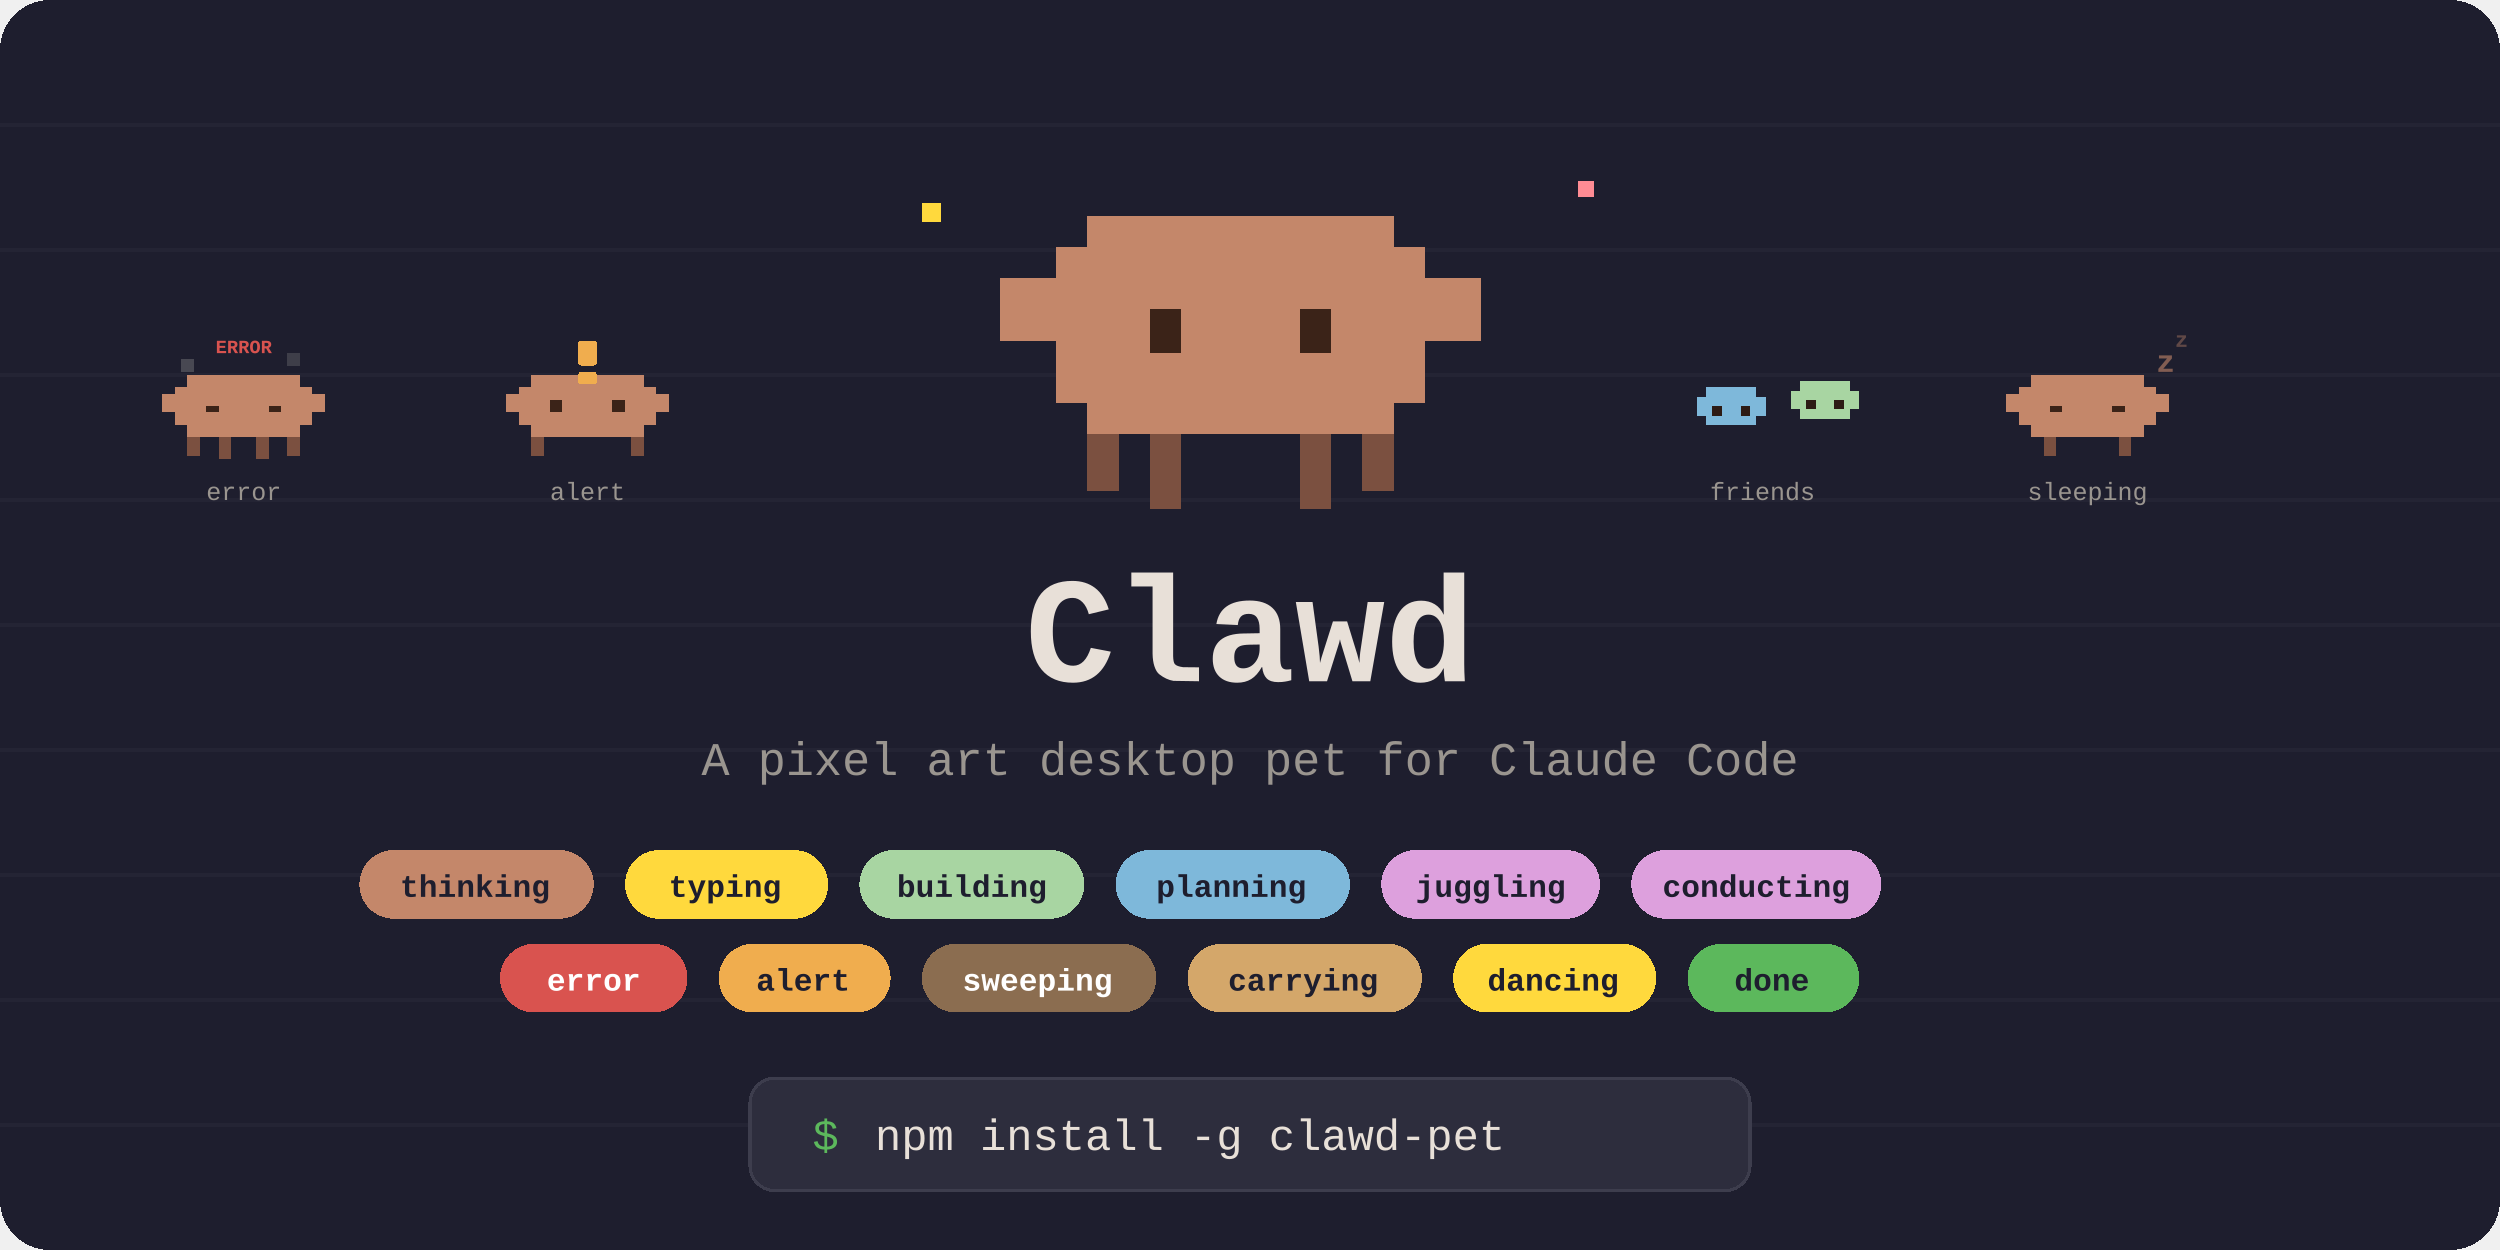
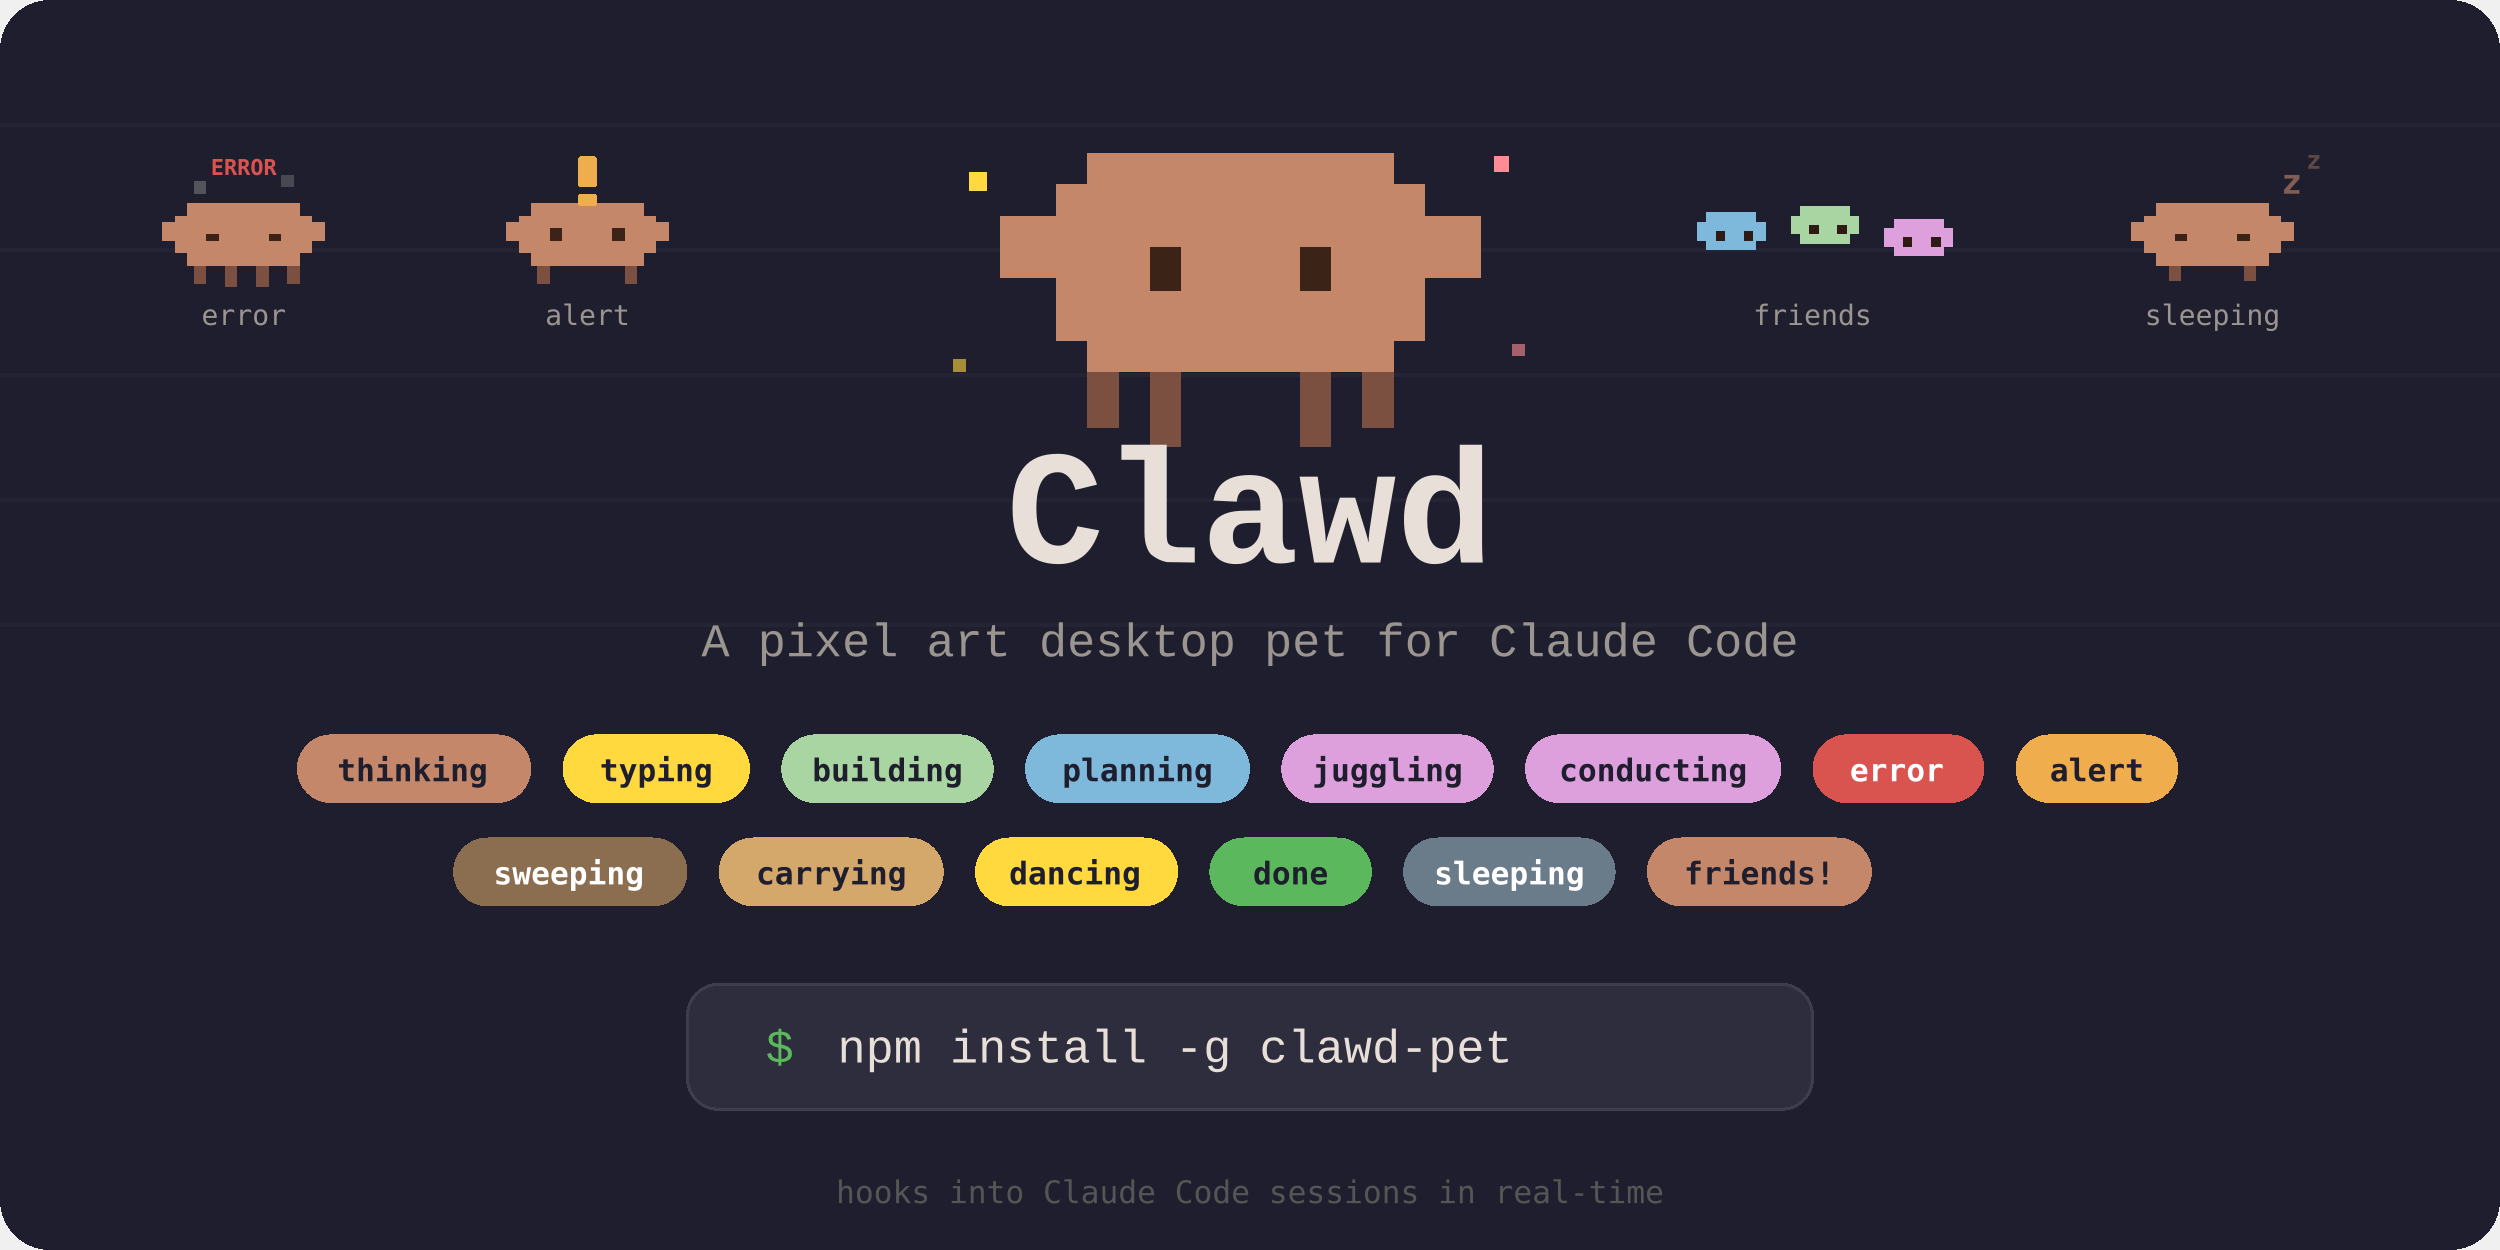
<svg xmlns="http://www.w3.org/2000/svg" width="800" height="400" viewBox="0 0 800 400" shape-rendering="crispEdges">
-   <defs>
-     <style>
-       @keyframes float { 0%,100%{transform:translateY(0)} 50%{transform:translateY(-8px)} }
-       @keyframes blink { 0%,42%,46%,100%{height:14px} 44%{height:3px} }
-       @keyframes sparkle1 { 0%,100%{opacity:0.3} 50%{opacity:0.9} }
-       @keyframes sparkle2 { 0%,100%{opacity:0.7} 50%{opacity:0.2} }
-       @keyframes zzz1 { 0%,100%{opacity:0.6;transform:translate(0,0)} 50%{opacity:0.3;transform:translate(2px,-4px)} }
-       @keyframes zzz2 { 0%,100%{opacity:0.4;transform:translate(0,0)} 50%{opacity:0.2;transform:translate(3px,-5px)} }
-       @keyframes shake { 0%,100%{transform:translateX(0)} 25%{transform:translateX(-3px)} 75%{transform:translateX(3px)} }
-       @keyframes bob { 0%,100%{transform:translateY(0)} 50%{transform:translateY(-3px)} }
-       @keyframes alertJump { 0%,100%{transform:translateY(0)} 40%{transform:translateY(-8px)} }
-       .title { font-family: 'SF Mono','Courier New',monospace; font-weight: bold; fill: #e8e0d8; }
-       .subtitle { font-family: 'SF Mono','Courier New',monospace; fill: #9a958f; }
-       .badge { font-family: 'SF Mono','Courier New',monospace; font-size: 10px; fill: #1E1E2E; font-weight: bold; }
-       .label { font-family: 'SF Mono','Courier New',monospace; font-size: 8px; fill: #9a958f; }
-     </style>
-   </defs>
  <rect width="800" height="400" fill="#1E1E2E" rx="16" />
  <g opacity="0.03">
    <line x1="0" y1="40" x2="800" y2="40" stroke="#fff" />
    <line x1="0" y1="80" x2="800" y2="80" stroke="#fff" />
    <line x1="0" y1="120" x2="800" y2="120" stroke="#fff" />
    <line x1="0" y1="160" x2="800" y2="160" stroke="#fff" />
    <line x1="0" y1="200" x2="800" y2="200" stroke="#fff" />
-     <line x1="0" y1="240" x2="800" y2="240" stroke="#fff" />
-     <line x1="0" y1="280" x2="800" y2="280" stroke="#fff" />
-     <line x1="0" y1="320" x2="800" y2="320" stroke="#fff" />
-     <line x1="0" y1="360" x2="800" y2="360" stroke="#fff" />
  </g>
-   <g transform="translate(320, 55)" style="animation:float 3s ease-in-out infinite">
-     <rect x="28" y="14" width="98" height="10" fill="#C4876A" />
-     <rect x="18" y="24" width="118" height="10" fill="#C4876A" />
-     <rect x="18" y="34" width="118" height="10" fill="#C4876A" />
-     <rect x="18" y="44" width="118" height="10" fill="#C4876A" />
-     <rect x="18" y="54" width="118" height="10" fill="#C4876A" />
-     <rect x="18" y="64" width="118" height="10" fill="#C4876A" />
-     <rect x="28" y="74" width="98" height="10" fill="#C4876A" />
-     <rect x="0" y="34" width="18" height="10" fill="#C4876A" />
-     <rect x="0" y="44" width="18" height="10" fill="#C4876A" />
-     <rect x="136" y="34" width="18" height="10" fill="#C4876A" />
-     <rect x="136" y="44" width="18" height="10" fill="#C4876A" />
-     <rect x="48" y="44" width="10" height="14" fill="#3B2318" style="animation:blink 4s ease-in-out infinite" />
-     <rect x="96" y="44" width="10" height="14" fill="#3B2318" style="animation:blink 4s ease-in-out infinite;animation-delay:0.1s" />
-     <rect x="28" y="84" width="10" height="18" fill="#7B5040" />
-     <rect x="48" y="84" width="10" height="24" fill="#7B5040" />
-     <rect x="96" y="84" width="10" height="24" fill="#7B5040" />
-     <rect x="116" y="84" width="10" height="18" fill="#7B5040" />
+   <rect x="348" y="49" width="98" height="10" fill="#C4876A" />
+   <rect x="338" y="59" width="118" height="10" fill="#C4876A" />
+   <rect x="338" y="69" width="118" height="10" fill="#C4876A" />
+   <rect x="338" y="79" width="118" height="10" fill="#C4876A" />
+   <rect x="338" y="89" width="118" height="10" fill="#C4876A" />
+   <rect x="338" y="99" width="118" height="10" fill="#C4876A" />
+   <rect x="348" y="109" width="98" height="10" fill="#C4876A" />
+   <rect x="320" y="69" width="18" height="10" fill="#C4876A" />
+   <rect x="320" y="79" width="18" height="10" fill="#C4876A" />
+   <rect x="456" y="69" width="18" height="10" fill="#C4876A" />
+   <rect x="456" y="79" width="18" height="10" fill="#C4876A" />
+   <rect x="368" y="79" width="10" height="14" fill="#3B2318" />
+   <rect x="416" y="79" width="10" height="14" fill="#3B2318" />
+   <rect x="348" y="119" width="10" height="18" fill="#7B5040" />
+   <rect x="368" y="119" width="10" height="24" fill="#7B5040" />
+   <rect x="416" y="119" width="10" height="24" fill="#7B5040" />
+   <rect x="436" y="119" width="10" height="18" fill="#7B5040" />
+   <rect x="310" y="55" width="6" height="6" fill="#FFD93D" />
+   <rect x="478" y="50" width="5" height="5" fill="#FF8C94" />
+   <rect x="305" y="115" width="4" height="4" fill="#FFD93D" opacity="0.6" />
+   <rect x="484" y="110" width="4" height="4" fill="#FF8C94" opacity="0.6" />
+   <rect x="60" y="65" width="36" height="4" fill="#C4876A" />
+   <rect x="56" y="69" width="44" height="4" fill="#C4876A" />
+   <rect x="56" y="73" width="44" height="4" fill="#C4876A" />
+   <rect x="56" y="77" width="44" height="4" fill="#C4876A" />
+   <rect x="60" y="81" width="36" height="4" fill="#C4876A" />
+   <rect x="52" y="71" width="4" height="6" fill="#C4876A" />
+   <rect x="100" y="71" width="4" height="6" fill="#C4876A" />
+   <rect x="66" y="75" width="4" height="2" fill="#3B2318" />
+   <rect x="86" y="75" width="4" height="2" fill="#3B2318" />
+   <rect x="62" y="85" width="4" height="6" fill="#7B5040" />
+   <rect x="72" y="85" width="4" height="7" fill="#7B5040" />
+   <rect x="82" y="85" width="4" height="7" fill="#7B5040" />
+   <rect x="92" y="85" width="4" height="6" fill="#7B5040" />
+   <rect x="62" y="58" width="4" height="4" fill="#888" opacity="0.5" />
+   <rect x="90" y="56" width="4" height="4" fill="#888" opacity="0.4" />
+   <text x="78" y="56" text-anchor="middle" font-family="monospace" font-size="7" fill="#D9534F" font-weight="bold">ERROR</text>
+   <text x="78" y="104" text-anchor="middle" font-family="monospace" font-size="9" fill="#9a958f">error</text>
+   <rect x="170" y="65" width="36" height="4" fill="#C4876A" />
+   <rect x="166" y="69" width="44" height="4" fill="#C4876A" />
+   <rect x="166" y="73" width="44" height="4" fill="#C4876A" />
+   <rect x="166" y="77" width="44" height="4" fill="#C4876A" />
+   <rect x="170" y="81" width="36" height="4" fill="#C4876A" />
+   <rect x="162" y="71" width="4" height="6" fill="#C4876A" />
+   <rect x="210" y="71" width="4" height="6" fill="#C4876A" />
+   <rect x="176" y="73" width="4" height="4" fill="#3B2318" />
+   <rect x="196" y="73" width="4" height="4" fill="#3B2318" />
+   <rect x="172" y="85" width="4" height="6" fill="#7B5040" />
+   <rect x="200" y="85" width="4" height="6" fill="#7B5040" />
+   <rect x="185" y="50" width="6" height="10" fill="#F0AD4E" rx="1" />
+   <rect x="185" y="62" width="6" height="4" fill="#F0AD4E" rx="1" />
+   <text x="188" y="104" text-anchor="middle" font-family="monospace" font-size="9" fill="#9a958f">alert</text>
+   <rect x="546" y="68" width="16" height="3" fill="#7EB8DA" />
+   <rect x="543" y="71" width="22" height="3" fill="#7EB8DA" />
+   <rect x="543" y="74" width="22" height="3" fill="#7EB8DA" />
+   <rect x="546" y="77" width="16" height="3" fill="#7EB8DA" />
+   <rect x="549" y="74" width="3" height="3" fill="#2D1B14" />
+   <rect x="558" y="74" width="3" height="3" fill="#2D1B14" />
+   <rect x="576" y="66" width="16" height="3" fill="#A8D5A2" />
+   <rect x="573" y="69" width="22" height="3" fill="#A8D5A2" />
+   <rect x="573" y="72" width="22" height="3" fill="#A8D5A2" />
+   <rect x="576" y="75" width="16" height="3" fill="#A8D5A2" />
+   <rect x="579" y="72" width="3" height="3" fill="#2D1B14" />
+   <rect x="588" y="72" width="3" height="3" fill="#2D1B14" />
+   <rect x="606" y="70" width="16" height="3" fill="#DDA0DD" />
+   <rect x="603" y="73" width="22" height="3" fill="#DDA0DD" />
+   <rect x="603" y="76" width="22" height="3" fill="#DDA0DD" />
+   <rect x="606" y="79" width="16" height="3" fill="#DDA0DD" />
+   <rect x="609" y="76" width="3" height="3" fill="#2D1B14" />
+   <rect x="618" y="76" width="3" height="3" fill="#2D1B14" />
+   <text x="580" y="104" text-anchor="middle" font-family="monospace" font-size="9" fill="#9a958f">friends</text>
+   <rect x="690" y="65" width="36" height="4" fill="#C4876A" />
+   <rect x="686" y="69" width="44" height="4" fill="#C4876A" />
+   <rect x="686" y="73" width="44" height="4" fill="#C4876A" />
+   <rect x="686" y="77" width="44" height="4" fill="#C4876A" />
+   <rect x="690" y="81" width="36" height="4" fill="#C4876A" />
+   <rect x="682" y="71" width="4" height="6" fill="#C4876A" />
+   <rect x="730" y="71" width="4" height="6" fill="#C4876A" />
+   <rect x="696" y="75" width="4" height="2" fill="#3B2318" />
+   <rect x="716" y="75" width="4" height="2" fill="#3B2318" />
+   <rect x="694" y="85" width="4" height="5" fill="#7B5040" />
+   <rect x="718" y="85" width="4" height="5" fill="#7B5040" />
+   <text x="730" y="62" font-family="monospace" font-size="11" font-weight="bold" fill="#C4876A" opacity="0.6">z</text>
+   <text x="738" y="54" font-family="monospace" font-size="8" font-weight="bold" fill="#C4876A" opacity="0.4">z</text>
+   <text x="708" y="104" text-anchor="middle" font-family="monospace" font-size="9" fill="#9a958f">sleeping</text>
+   <text x="400" y="180" text-anchor="middle" font-family="'SF Mono','Courier New',monospace" font-size="52" font-weight="bold" fill="#e8e0d8">Clawd</text>
+   <text x="400" y="210" text-anchor="middle" font-family="'SF Mono','Courier New',monospace" font-size="15" fill="#9a958f">A pixel art desktop pet for Claude Code</text>
+   <g transform="translate(95, 235)">
+     <rect width="75" height="22" fill="#C4876A" rx="11" />
+     <text x="37" y="15" text-anchor="middle" font-family="monospace" font-size="10" fill="#1E1E2E" font-weight="bold">thinking</text>
  </g>
-   <rect x="295" y="65" width="6" height="6" fill="#FFD93D" style="animation:sparkle1 2s ease-in-out infinite" />
-   <rect x="505" y="58" width="5" height="5" fill="#FF8C94" style="animation:sparkle2 2.5s ease-in-out infinite" />
-   <g transform="translate(50, 115)" style="animation:shake 0.3s ease-in-out infinite">
-     <rect x="10" y="5" width="36" height="4" fill="#C4876A" />
-     <rect x="6" y="9" width="44" height="4" fill="#C4876A" />
-     <rect x="6" y="13" width="44" height="4" fill="#C4876A" />
-     <rect x="6" y="17" width="44" height="4" fill="#C4876A" />
-     <rect x="10" y="21" width="36" height="4" fill="#C4876A" />
-     <rect x="2" y="11" width="4" height="6" fill="#C4876A" />
-     <rect x="50" y="11" width="4" height="6" fill="#C4876A" />
-     <rect x="16" y="15" width="4" height="2" fill="#3B2318" />
-     <rect x="36" y="15" width="4" height="2" fill="#3B2318" />
-     <rect x="10" y="25" width="4" height="6" fill="#7B5040" />
-     <rect x="20" y="25" width="4" height="7" fill="#7B5040" />
-     <rect x="32" y="25" width="4" height="7" fill="#7B5040" />
-     <rect x="42" y="25" width="4" height="6" fill="#7B5040" />
-     <rect x="8" y="0" width="4" height="4" fill="#888" opacity="0.4" />
-     <rect x="42" y="-2" width="4" height="4" fill="#888" opacity="0.3" />
-     <text x="28" y="-2" text-anchor="middle" font-family="'Courier New'" font-size="6" fill="#D9534F" font-weight="bold">ERROR</text>
+   <g transform="translate(180, 235)">
+     <rect width="60" height="22" fill="#FFD93D" rx="11" />
+     <text x="30" y="15" text-anchor="middle" font-family="monospace" font-size="10" fill="#1E1E2E" font-weight="bold">typing</text>
  </g>
-   <text x="78" y="160" text-anchor="middle" class="label">error</text>
-   <g transform="translate(160, 115)" style="animation:alertJump 0.5s ease-in-out infinite">
-     <rect x="10" y="5" width="36" height="4" fill="#C4876A" />
-     <rect x="6" y="9" width="44" height="4" fill="#C4876A" />
-     <rect x="6" y="13" width="44" height="4" fill="#C4876A" />
-     <rect x="6" y="17" width="44" height="4" fill="#C4876A" />
-     <rect x="10" y="21" width="36" height="4" fill="#C4876A" />
-     <rect x="2" y="11" width="4" height="6" fill="#C4876A" />
-     <rect x="50" y="11" width="4" height="6" fill="#C4876A" />
-     <rect x="16" y="13" width="4" height="4" fill="#3B2318" />
-     <rect x="36" y="13" width="4" height="4" fill="#3B2318" />
-     <rect x="10" y="25" width="4" height="6" fill="#7B5040" />
-     <rect x="42" y="25" width="4" height="6" fill="#7B5040" />
-     <rect x="25" y="-6" width="6" height="8" fill="#F0AD4E" rx="1" />
-     <rect x="25" y="4" width="6" height="4" fill="#F0AD4E" rx="1" />
+   <g transform="translate(250, 235)">
+     <rect width="68" height="22" fill="#A8D5A2" rx="11" />
+     <text x="34" y="15" text-anchor="middle" font-family="monospace" font-size="10" fill="#1E1E2E" font-weight="bold">building</text>
  </g>
-   <text x="188" y="160" text-anchor="middle" class="label">alert</text>
-   <g transform="translate(640, 115)">
-     <rect x="10" y="5" width="36" height="4" fill="#C4876A" />
-     <rect x="6" y="9" width="44" height="4" fill="#C4876A" />
-     <rect x="6" y="13" width="44" height="4" fill="#C4876A" />
-     <rect x="6" y="17" width="44" height="4" fill="#C4876A" />
-     <rect x="10" y="21" width="36" height="4" fill="#C4876A" />
-     <rect x="2" y="11" width="4" height="6" fill="#C4876A" />
-     <rect x="50" y="11" width="4" height="6" fill="#C4876A" />
-     <rect x="16" y="15" width="4" height="2" fill="#3B2318" />
-     <rect x="36" y="15" width="4" height="2" fill="#3B2318" />
-     <rect x="14" y="25" width="4" height="6" fill="#7B5040" />
-     <rect x="38" y="25" width="4" height="6" fill="#7B5040" />
-     <text x="50" y="4" font-family="'Courier New'" font-size="10" font-weight="bold" fill="#C4876A" opacity="0.6" style="animation:zzz1 2.5s ease-in-out infinite">z</text>
-     <text x="56" y="-4" font-family="'Courier New'" font-size="7" font-weight="bold" fill="#C4876A" opacity="0.4" style="animation:zzz2 2.5s ease-in-out infinite;animation-delay:0.5s">z</text>
+   <g transform="translate(328, 235)">
+     <rect width="72" height="22" fill="#7EB8DA" rx="11" />
+     <text x="36" y="15" text-anchor="middle" font-family="monospace" font-size="10" fill="#1E1E2E" font-weight="bold">planning</text>
  </g>
-   <text x="668" y="160" text-anchor="middle" class="label">sleeping</text>
-   <g transform="translate(540, 120)" style="animation:bob 1.8s ease-in-out infinite">
-     <rect x="6" y="4" width="16" height="3" fill="#7EB8DA" />
-     <rect x="3" y="7" width="22" height="3" fill="#7EB8DA" />
-     <rect x="3" y="10" width="22" height="3" fill="#7EB8DA" />
-     <rect x="6" y="13" width="16" height="3" fill="#7EB8DA" />
-     <rect x="8" y="10" width="3" height="3" fill="#2D1B14" />
-     <rect x="17" y="10" width="3" height="3" fill="#2D1B14" />
+   <g transform="translate(410, 235)">
+     <rect width="68" height="22" fill="#DDA0DD" rx="11" />
+     <text x="34" y="15" text-anchor="middle" font-family="monospace" font-size="10" fill="#1E1E2E" font-weight="bold">juggling</text>
  </g>
-   <g transform="translate(570, 118)" style="animation:bob 1.8s ease-in-out infinite;animation-delay:0.3s">
-     <rect x="6" y="4" width="16" height="3" fill="#A8D5A2" />
-     <rect x="3" y="7" width="22" height="3" fill="#A8D5A2" />
-     <rect x="3" y="10" width="22" height="3" fill="#A8D5A2" />
-     <rect x="6" y="13" width="16" height="3" fill="#A8D5A2" />
-     <rect x="8" y="10" width="3" height="3" fill="#2D1B14" />
-     <rect x="17" y="10" width="3" height="3" fill="#2D1B14" />
+   <g transform="translate(488, 235)">
+     <rect width="82" height="22" fill="#DDA0DD" rx="11" />
+     <text x="41" y="15" text-anchor="middle" font-family="monospace" font-size="10" fill="#1E1E2E" font-weight="bold">conducting</text>
  </g>
-   <text x="564" y="160" text-anchor="middle" class="label">friends</text>
-   <text x="400" y="218" text-anchor="middle" class="title" font-size="48">Clawd</text>
-   <text x="400" y="248" text-anchor="middle" class="subtitle" font-size="15">A pixel art desktop pet for Claude Code</text>
-   <g transform="translate(115, 272)">
-     <rect x="0" y="0" width="75" height="22" fill="#C4876A" rx="11" />
-     <text x="37" y="15" text-anchor="middle" class="badge">thinking</text>
+   <g transform="translate(580, 235)">
+     <rect width="55" height="22" fill="#D9534F" rx="11" />
+     <text x="27" y="15" text-anchor="middle" font-family="monospace" font-size="10" fill="#fff" font-weight="bold">error</text>
  </g>
-   <g transform="translate(200, 272)">
-     <rect x="0" y="0" width="65" height="22" fill="#FFD93D" rx="11" />
-     <text x="32" y="15" text-anchor="middle" class="badge">typing</text>
+   <g transform="translate(645, 235)">
+     <rect width="52" height="22" fill="#F0AD4E" rx="11" />
+     <text x="26" y="15" text-anchor="middle" font-family="monospace" font-size="10" fill="#1E1E2E" font-weight="bold">alert</text>
  </g>
-   <g transform="translate(275, 272)">
-     <rect x="0" y="0" width="72" height="22" fill="#A8D5A2" rx="11" />
-     <text x="36" y="15" text-anchor="middle" class="badge">building</text>
+   <g transform="translate(145, 268)">
+     <rect width="75" height="22" fill="#8B6D50" rx="11" />
+     <text x="37" y="15" text-anchor="middle" font-family="monospace" font-size="10" fill="#fff" font-weight="bold">sweeping</text>
  </g>
-   <g transform="translate(357, 272)">
-     <rect x="0" y="0" width="75" height="22" fill="#7EB8DA" rx="11" />
-     <text x="37" y="15" text-anchor="middle" class="badge">planning</text>
+   <g transform="translate(230, 268)">
+     <rect width="72" height="22" fill="#D4A76A" rx="11" />
+     <text x="36" y="15" text-anchor="middle" font-family="monospace" font-size="10" fill="#1E1E2E" font-weight="bold">carrying</text>
  </g>
-   <g transform="translate(442, 272)">
-     <rect x="0" y="0" width="70" height="22" fill="#DDA0DD" rx="11" />
-     <text x="35" y="15" text-anchor="middle" class="badge">juggling</text>
+   <g transform="translate(312, 268)">
+     <rect width="65" height="22" fill="#FFD93D" rx="11" />
+     <text x="32" y="15" text-anchor="middle" font-family="monospace" font-size="10" fill="#1E1E2E" font-weight="bold">dancing</text>
  </g>
-   <g transform="translate(522, 272)">
-     <rect x="0" y="0" width="80" height="22" fill="#DDA0DD" rx="11" />
-     <text x="40" y="15" text-anchor="middle" class="badge">conducting</text>
+   <g transform="translate(387, 268)">
+     <rect width="52" height="22" fill="#5CB85C" rx="11" />
+     <text x="26" y="15" text-anchor="middle" font-family="monospace" font-size="10" fill="#1E1E2E" font-weight="bold">done</text>
  </g>
-   <g transform="translate(160, 302)">
-     <rect x="0" y="0" width="60" height="22" fill="#D9534F" rx="11" />
-     <text x="30" y="15" text-anchor="middle" class="badge" style="fill:#fff">error</text>
+   <g transform="translate(449, 268)">
+     <rect width="68" height="22" fill="#6A7B8A" rx="11" />
+     <text x="34" y="15" text-anchor="middle" font-family="monospace" font-size="10" fill="#fff" font-weight="bold">sleeping</text>
  </g>
-   <g transform="translate(230, 302)">
-     <rect x="0" y="0" width="55" height="22" fill="#F0AD4E" rx="11" />
-     <text x="27" y="15" text-anchor="middle" class="badge">alert</text>
+   <g transform="translate(527, 268)">
+     <rect width="72" height="22" fill="#C4876A" rx="11" />
+     <text x="36" y="15" text-anchor="middle" font-family="monospace" font-size="10" fill="#1E1E2E" font-weight="bold">friends!</text>
  </g>
-   <g transform="translate(295, 302)">
-     <rect x="0" y="0" width="75" height="22" fill="#8B6D50" rx="11" />
-     <text x="37" y="15" text-anchor="middle" class="badge" style="fill:#fff">sweeping</text>
-   </g>
-   <g transform="translate(380, 302)">
-     <rect x="0" y="0" width="75" height="22" fill="#D4A76A" rx="11" />
-     <text x="37" y="15" text-anchor="middle" class="badge">carrying</text>
-   </g>
-   <g transform="translate(465, 302)">
-     <rect x="0" y="0" width="65" height="22" fill="#FFD93D" rx="11" />
-     <text x="32" y="15" text-anchor="middle" class="badge">dancing</text>
-   </g>
-   <g transform="translate(540, 302)">
-     <rect x="0" y="0" width="55" height="22" fill="#5CB85C" rx="11" />
-     <text x="27" y="15" text-anchor="middle" class="badge">done</text>
-   </g>
-   <rect x="240" y="345" width="320" height="36" fill="#2D2D3D" rx="8" stroke="#3D3D4D" stroke-width="1" />
-   <text x="260" y="368" font-family="'SF Mono','Courier New',monospace" font-size="14" fill="#5CB85C">$</text>
-   <text x="280" y="368" font-family="'SF Mono','Courier New',monospace" font-size="14" fill="#e8e0d8">npm install -g clawd-pet</text>
+   <rect x="220" y="315" width="360" height="40" fill="#2D2D3D" rx="10" stroke="#3D3D4D" stroke-width="1" />
+   <text x="245" y="340" font-family="'SF Mono','Courier New',monospace" font-size="15" fill="#5CB85C">$</text>
+   <text x="268" y="340" font-family="'SF Mono','Courier New',monospace" font-size="15" fill="#e8e0d8">npm install -g clawd-pet</text>
+   <text x="400" y="385" text-anchor="middle" font-family="monospace" font-size="10" fill="#555">hooks into Claude Code sessions in real-time</text>
</svg>
